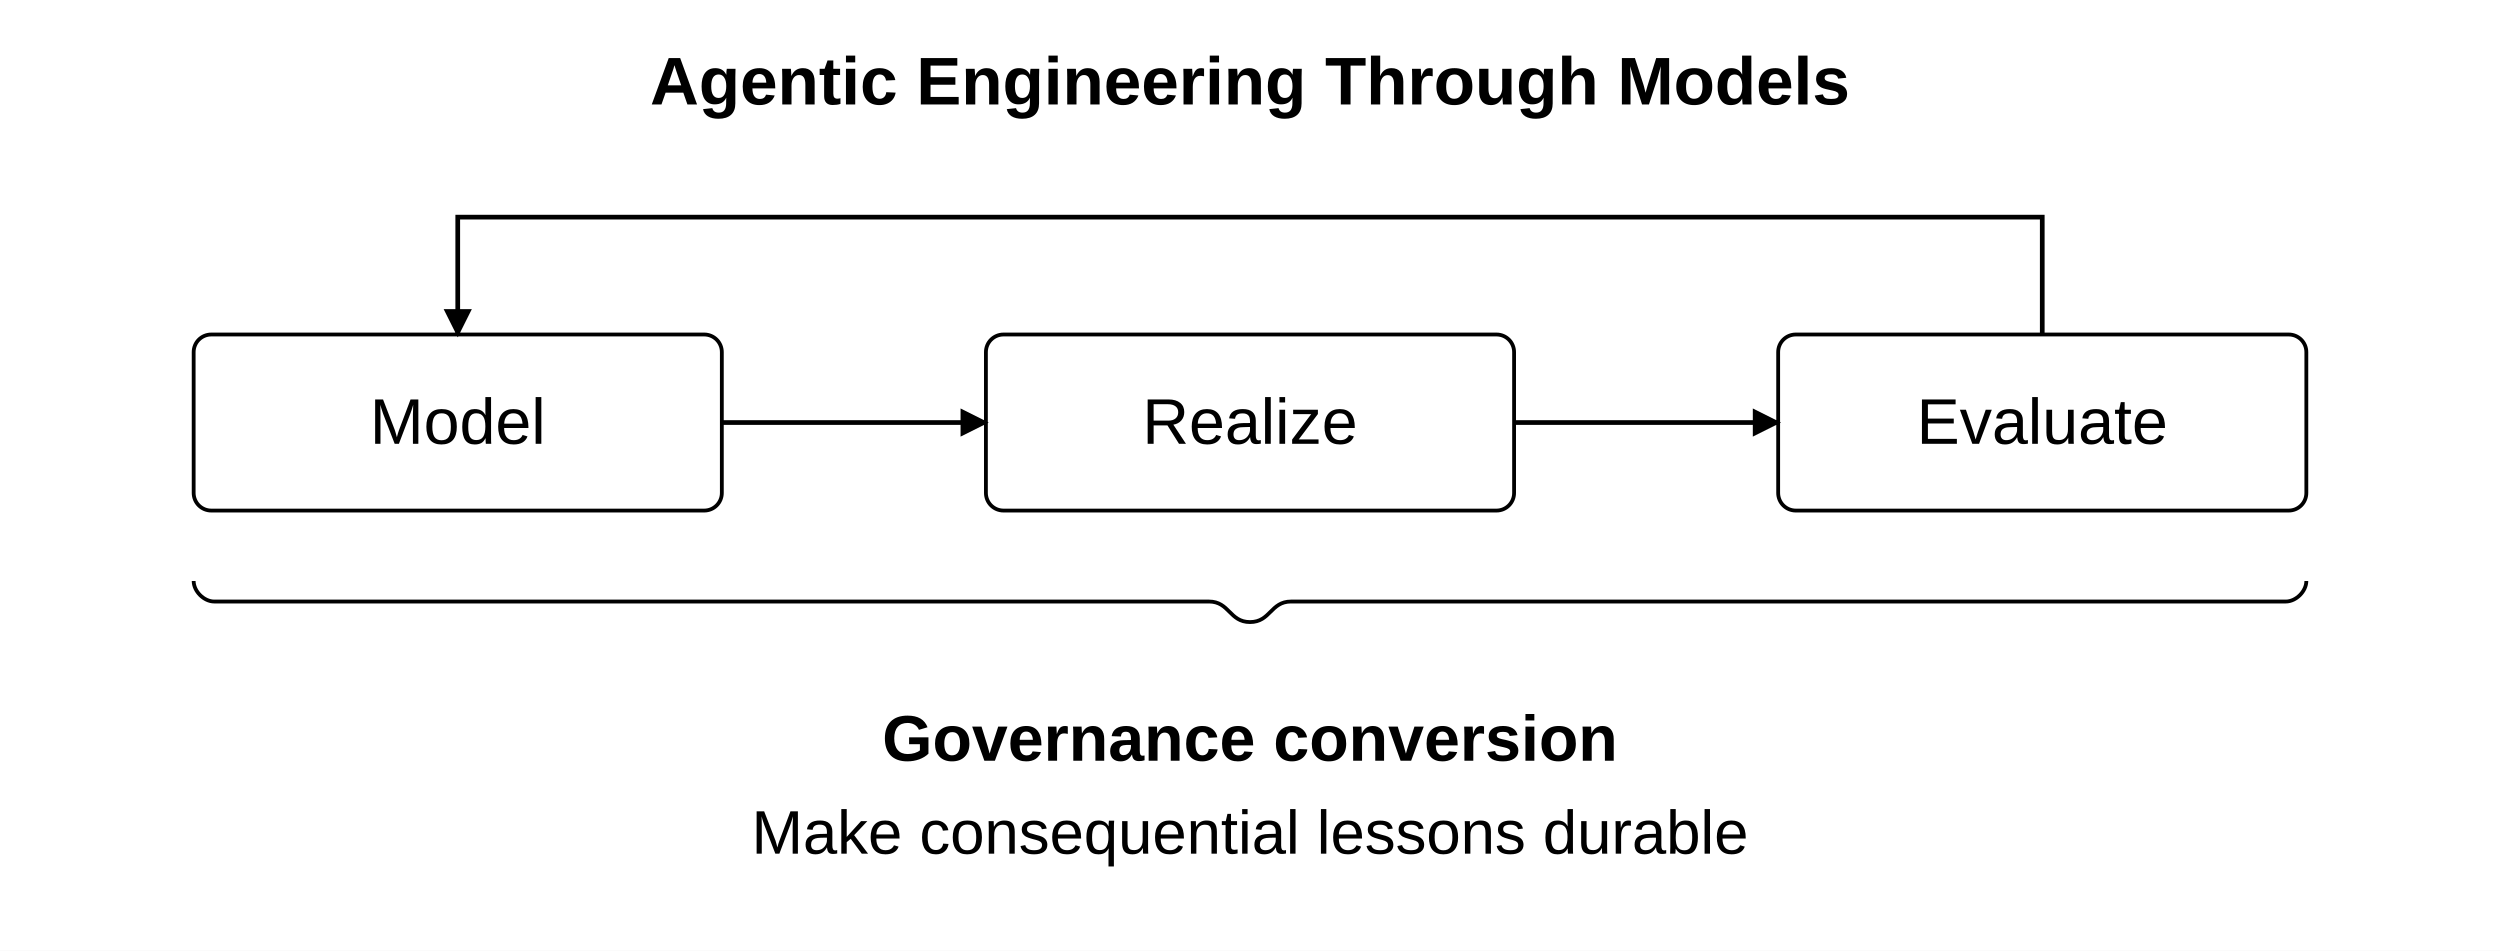
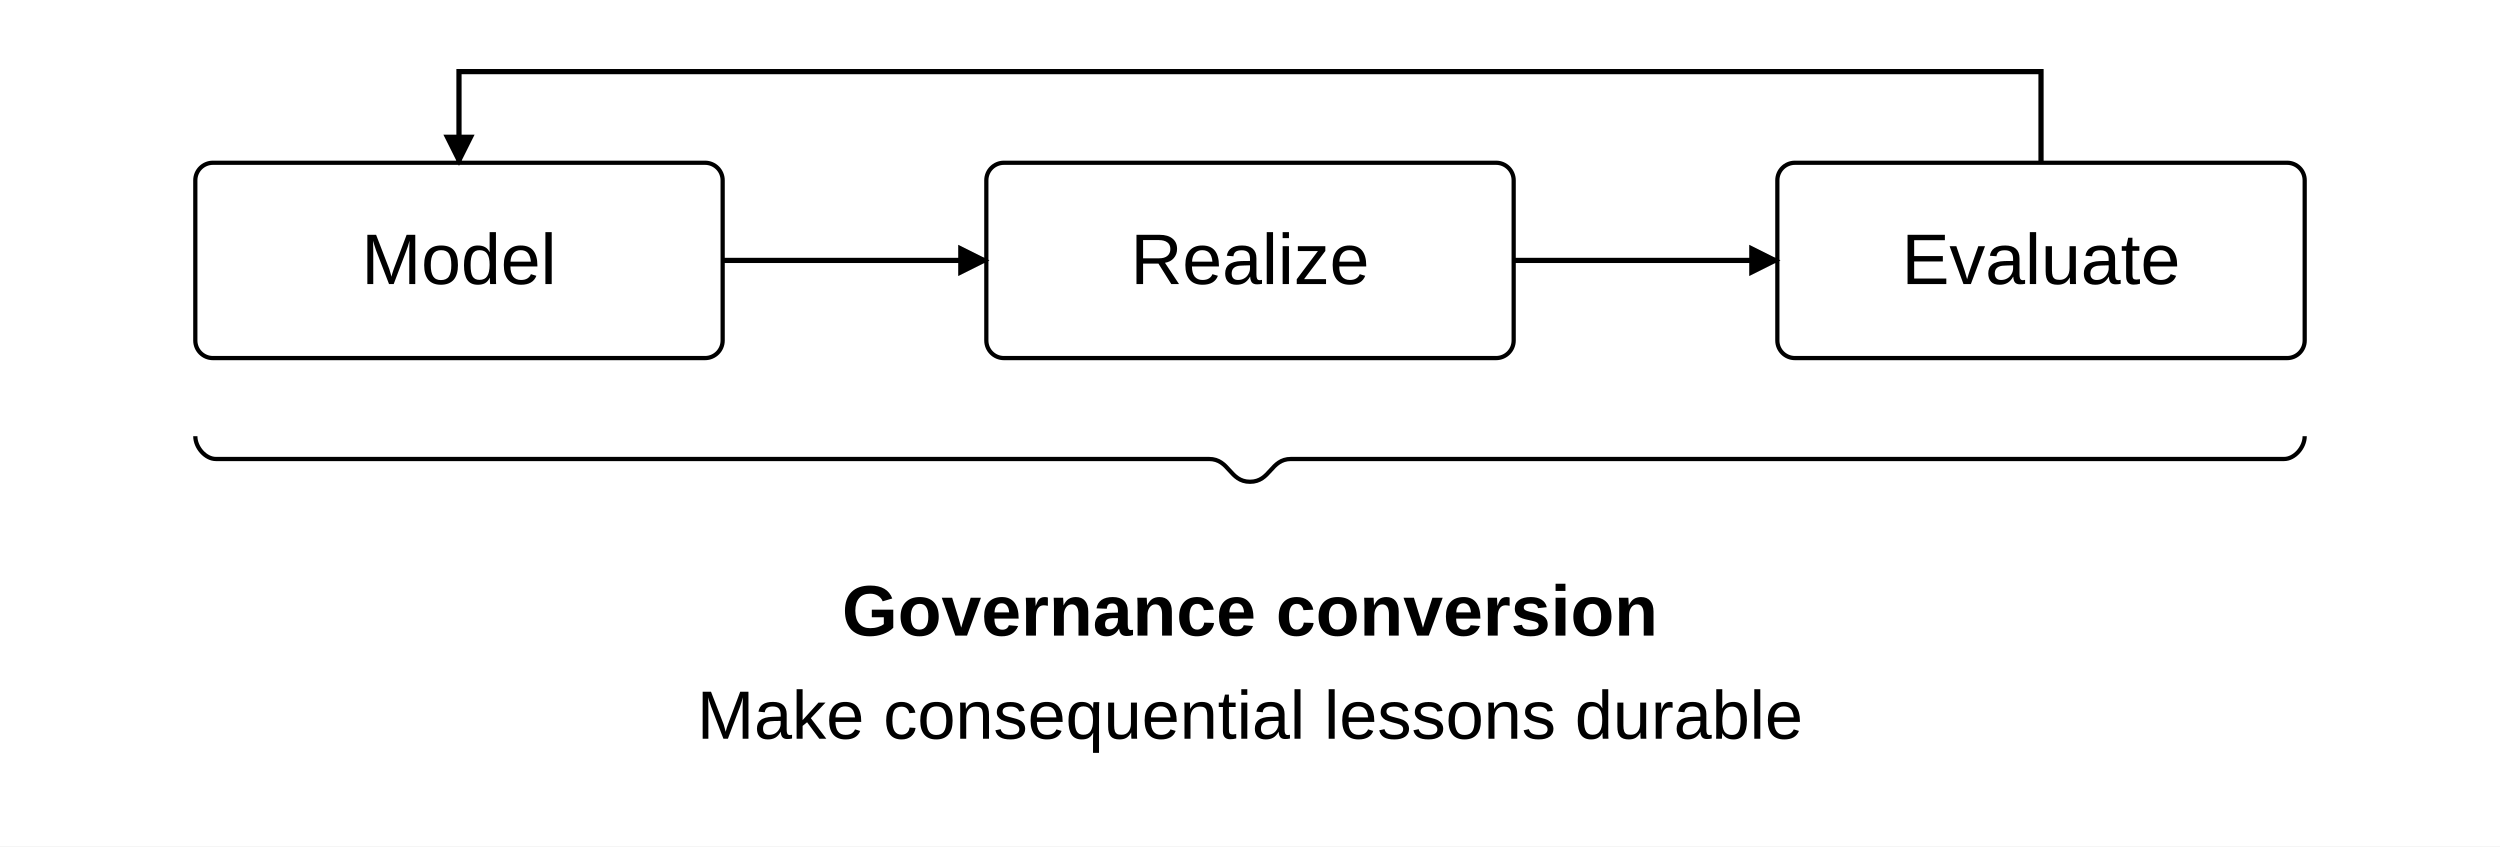
- <svg xmlns="http://www.w3.org/2000/svg" width="426" height="162" viewBox="-3 -3 426 162" role="img" aria-labelledby="title desc">
+ <svg xmlns="http://www.w3.org/2000/svg" width="384" height="130" viewBox="-3 -3 384 130" role="img" aria-labelledby="title desc">
  <defs>
    <marker id="cycle-arrow" viewBox="0 0 10 10" refX="9" refY="5" markerWidth="6" markerHeight="6" orient="auto-start-reverse">
      <path d="M 0 0 L 10 5 L 0 10 z" fill="#000" />
    </marker>
  </defs>
  <style>text{font-family:"Source Sans 3",Arial,sans-serif;fill:#000;text-anchor:middle}.activity{fill:#fff;stroke:#000;stroke-width:.65}.edge{fill:none;stroke:#000;stroke-width:.8;marker-end:url(#cycle-arrow);stroke-linejoin:miter}</style>
-   <rect x="-3" y="-3" width="426" height="162" fill="#fff" />
-   <text x="210" y="14.8" font-size="11.5" font-weight="700">Agentic Engineering Through Models</text>
-   <rect class="activity" x="30" y="54" width="90" height="30" rx="3" />
-   <rect class="activity" x="165" y="54" width="90" height="30" rx="3" />
-   <rect class="activity" x="300" y="54" width="90" height="30" rx="3" />
-   <text x="75" y="72.63" font-size="11">Model</text>
-   <text x="210" y="72.63" font-size="11">Realize</text>
-   <text x="345" y="72.63" font-size="11">Evaluate</text>
-   <path class="edge" d="M120 69 H165" />
-   <path class="edge" d="M255 69 H300" />
-   <path class="edge" d="M345 54 V34 H75 V54" />
-   <path d="M30 96 C30 97.75 31.75 99.5 33.5 99.5 H203 C206.5 99.5 206.5 103 210 103 C213.5 103 213.5 99.5 217 99.5 H386.5 C388.25 99.5 390 97.75 390 96" fill="none" stroke="#000" stroke-width=".65" />
-   <text x="210" y="126.63" font-size="11" font-weight="700">Governance conversion</text>
-   <text x="210" y="142.465" font-size="10.5">Make consequential lessons durable</text>
+   <rect x="-3" y="-3" width="384" height="130" fill="#fff" />
+   <rect class="activity" x="27" y="22" width="81" height="30" rx="2.7" />
+   <rect class="activity" x="148.5" y="22" width="81" height="30" rx="2.7" />
+   <rect class="activity" x="270" y="22" width="81" height="30" rx="2.7" />
+   <text x="67.5" y="40.63" font-size="11">Model</text>
+   <text x="189" y="40.63" font-size="11">Realize</text>
+   <text x="310.5" y="40.63" font-size="11">Evaluate</text>
+   <path class="edge" d="M108 37 H148.5" />
+   <path class="edge" d="M229.5 37 H270" />
+   <path class="edge" d="M310.5 22 V8 H67.5 V22" />
+   <path d="M27 64 C27 65.75 28.575 67.5 30.15 67.5 H182.7 C185.85 67.5 185.85 71 189 71 C192.15 71 192.15 67.5 195.3 67.5 H347.85 C349.425 67.5 351 65.75 351 64" fill="none" stroke="#000" stroke-width=".65" />
+   <text x="189" y="94.63" font-size="11" font-weight="700">Governance conversion</text>
+   <text x="189" y="110.465" font-size="10.5">Make consequential lessons durable</text>
</svg>
